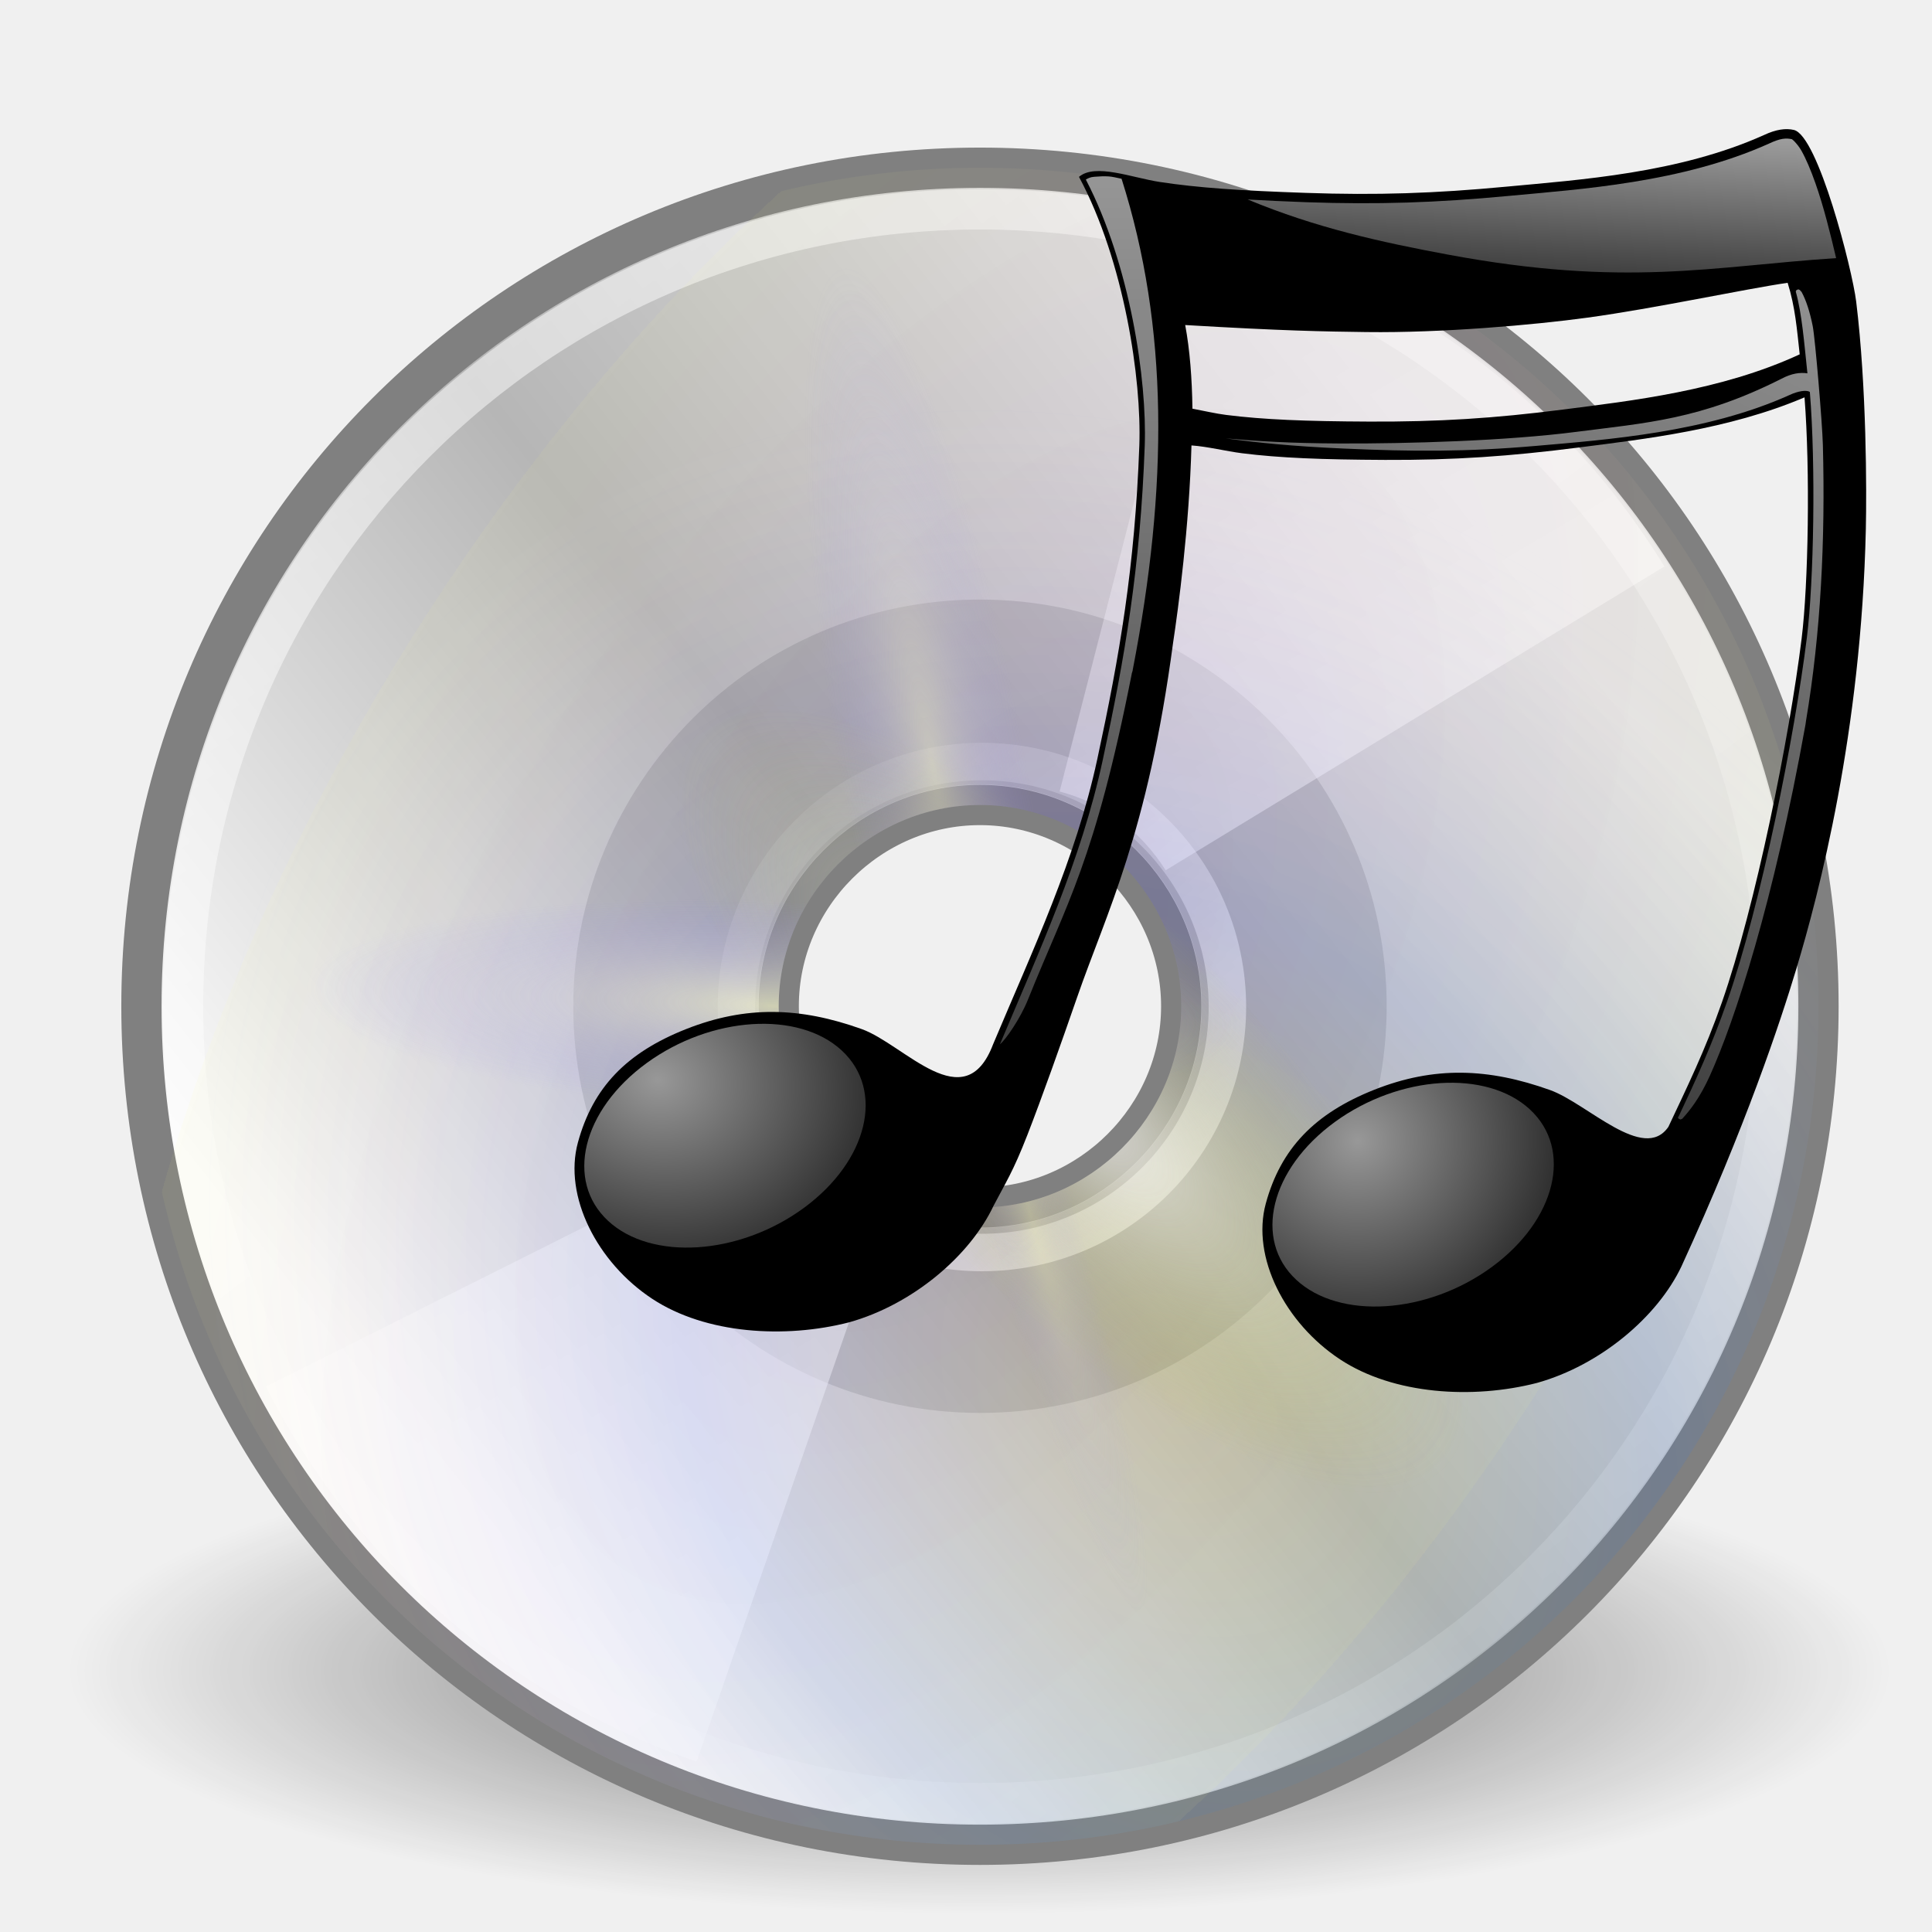
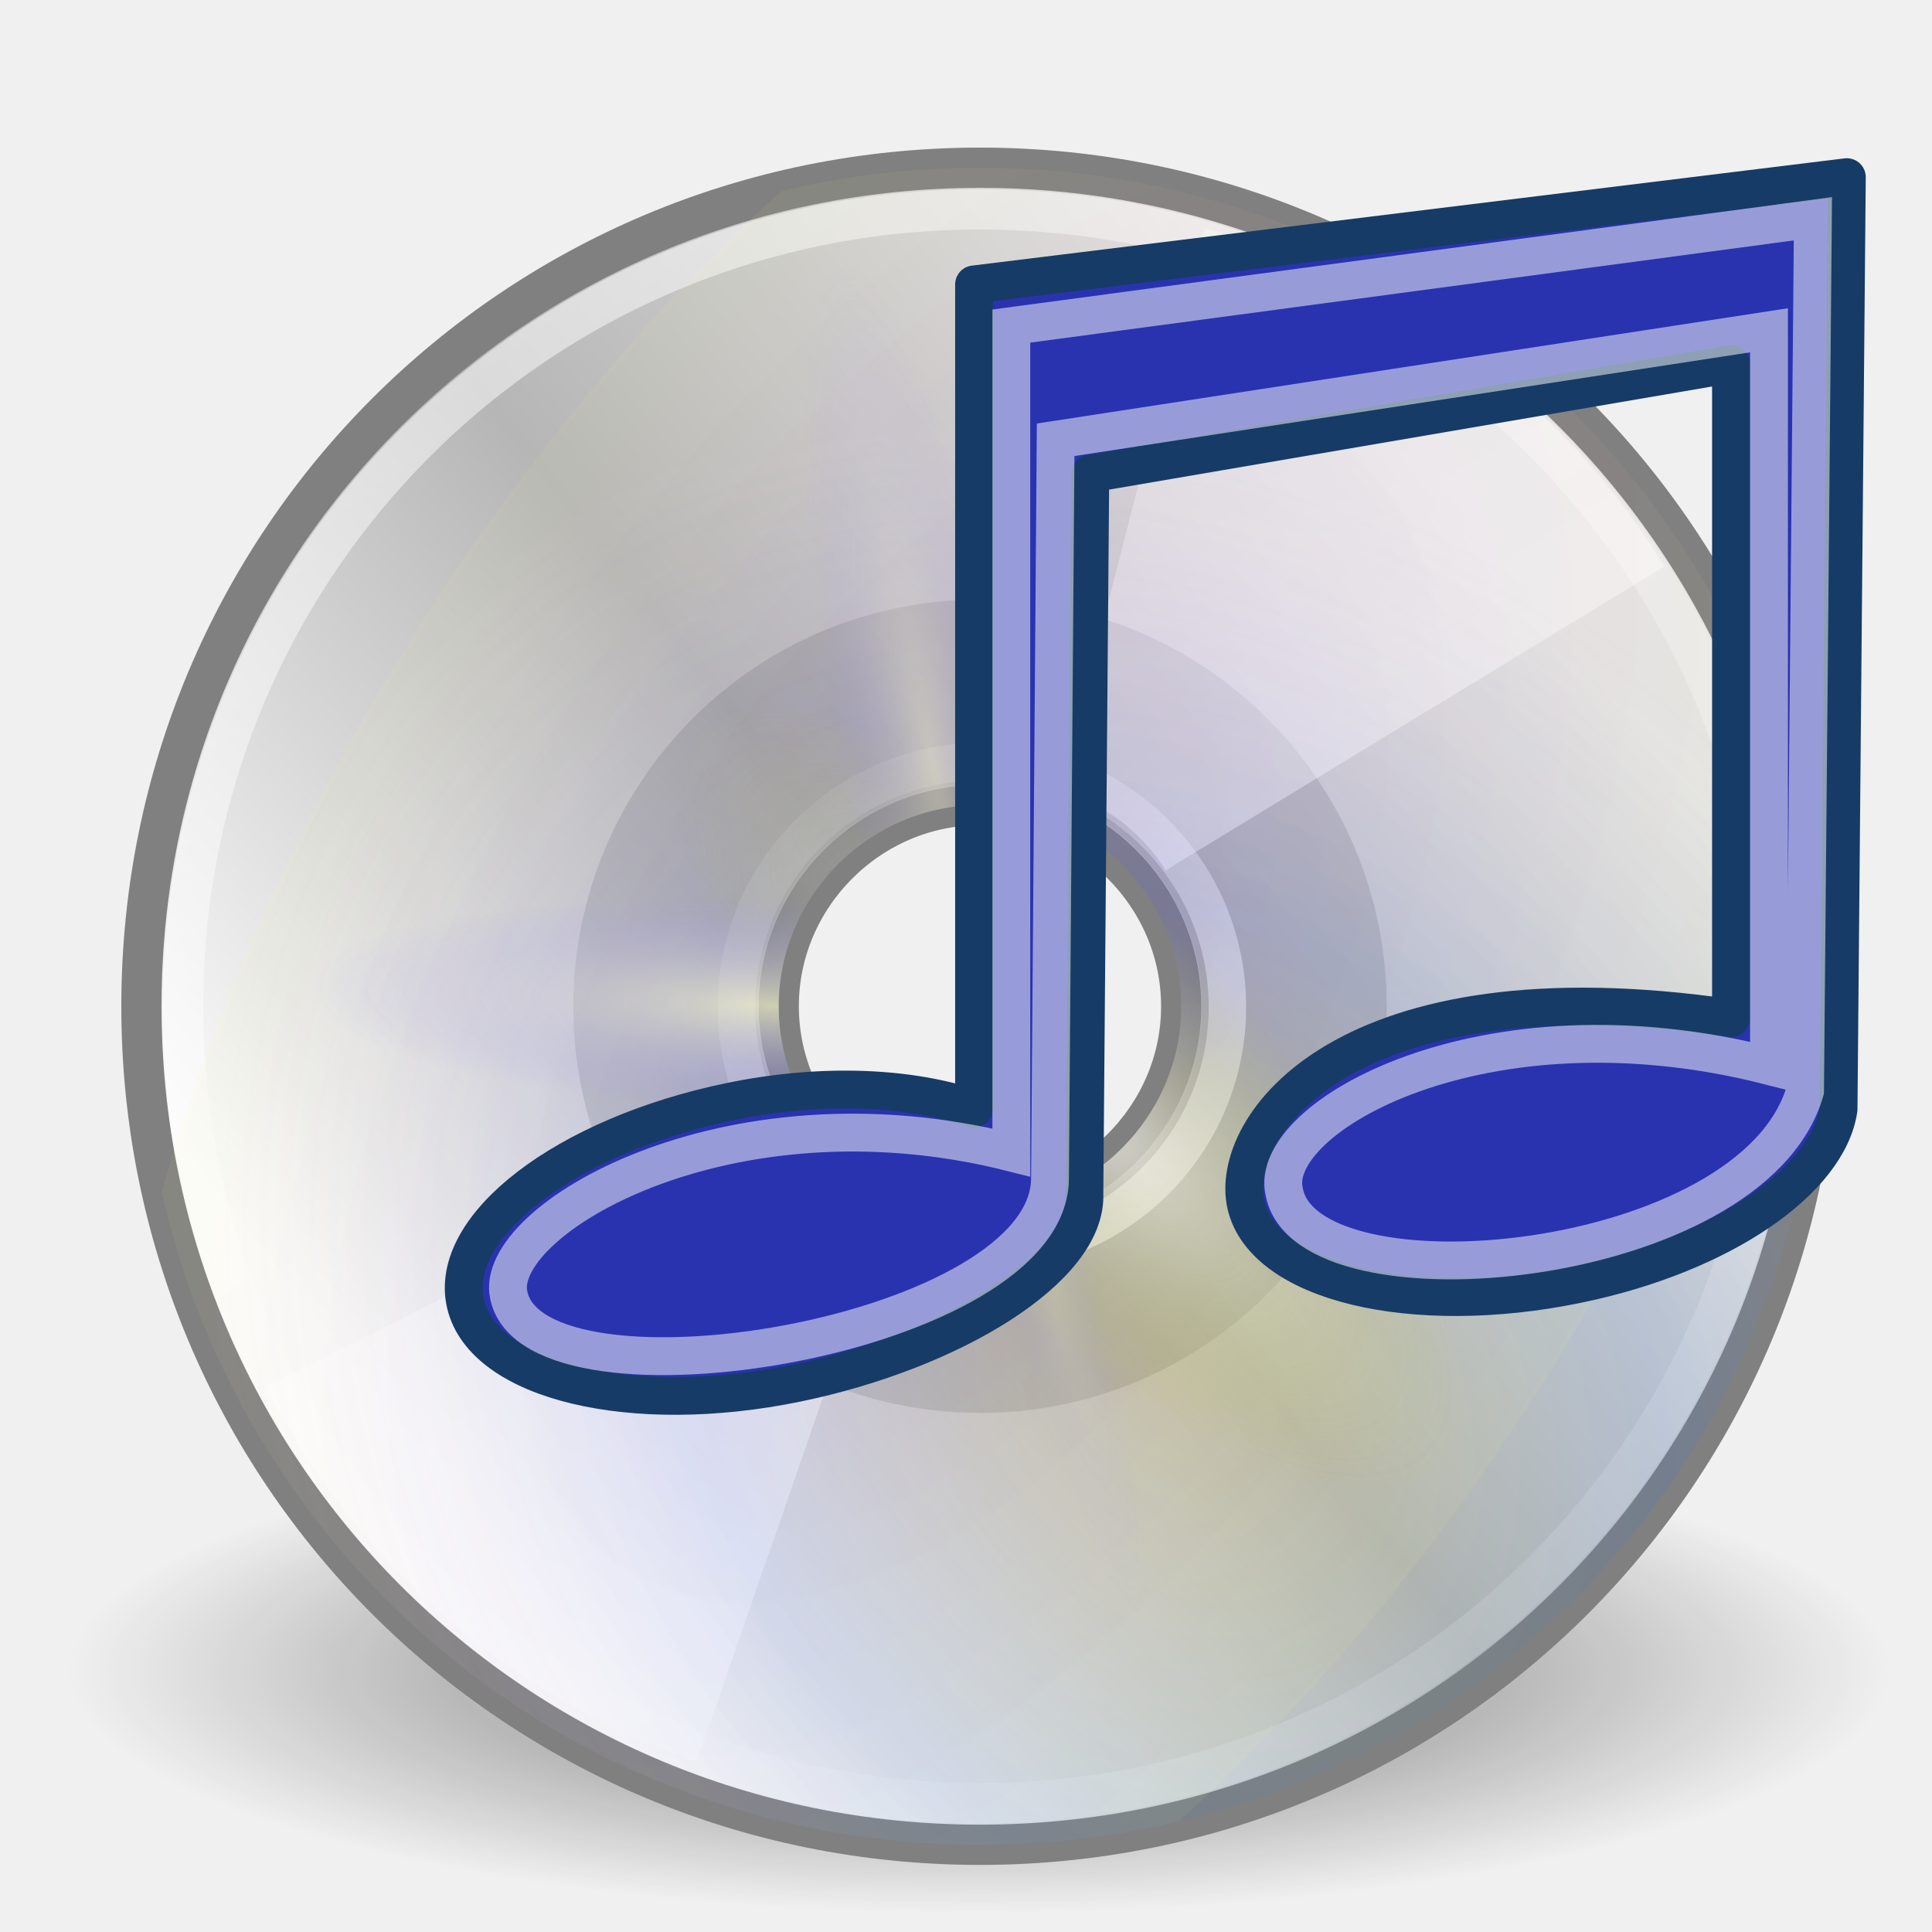
<svg xmlns="http://www.w3.org/2000/svg" xmlns:xlink="http://www.w3.org/1999/xlink" width="48px" height="48px" id="svg3077">
  <defs id="defs3">
-     <linearGradient id="linearGradient2861">
-       <stop style="stop-color:#000000;stop-opacity:1;" offset="0" id="stop2863" />
-       <stop style="stop-color:#959595;stop-opacity:1" offset="1" id="stop2865" />
-     </linearGradient>
-     <linearGradient xlink:href="#linearGradient2861" id="linearGradient2885" gradientUnits="userSpaceOnUse" gradientTransform="translate(9.009143,-1.079904)" x1="36.447" y1="120.766" x2="93.931" y2="23.649" />
-     <linearGradient id="linearGradient10794">
-       <stop style="stop-color:#989898;stop-opacity:1;" offset="0" id="stop10796" />
-       <stop style="stop-color:#989898;stop-opacity:0;" offset="1" id="stop10798" />
-     </linearGradient>
-     <linearGradient xlink:href="#linearGradient10794" id="linearGradient2883" gradientUnits="userSpaceOnUse" gradientTransform="translate(8.756123,-0.911224)" x1="46.517" y1="14.79" x2="46.517" y2="138.12" />
-     <linearGradient id="linearGradient10023">
-       <stop style="stop-color:#bdbdbd;stop-opacity:1;" offset="0" id="stop10025" />
-       <stop style="stop-color:#bdbdbd;stop-opacity:0;" offset="1" id="stop10027" />
-     </linearGradient>
-     <linearGradient xlink:href="#linearGradient10023" id="linearGradient2881" gradientUnits="userSpaceOnUse" gradientTransform="translate(9.233222,-0.911224)" x1="78.296" y1="9.14" x2="76.947" y2="32.226" />
-     <linearGradient id="linearGradient10782">
-       <stop style="stop-color:#989898;stop-opacity:1;" offset="0" id="stop10784" />
-       <stop style="stop-color:#989898;stop-opacity:0;" offset="1" id="stop10786" />
-     </linearGradient>
-     <radialGradient xlink:href="#linearGradient10782" id="radialGradient2879" gradientUnits="userSpaceOnUse" gradientTransform="matrix(0.507302,2.992059,-2.503033,0.629017,307.6498,-19.1405)" cx="16.886" cy="97.81" fx="16.886" fy="97.81" r="7.395" />
-     <linearGradient id="linearGradient10765">
-       <stop style="stop-color:#989898;stop-opacity:1;" offset="0" id="stop10767" />
-       <stop style="stop-color:#989898;stop-opacity:0;" offset="1" id="stop10769" />
-     </linearGradient>
-     <radialGradient xlink:href="#linearGradient10765" id="radialGradient2877" gradientUnits="userSpaceOnUse" gradientTransform="matrix(2.277654,1.814482,-1.554691,2.313904,142.4194,-168.8005)" cx="16.074" cy="98.385" fx="16.074" fy="98.385" r="7.395" />
    <linearGradient id="linearGradient2994">
      <stop id="stop2996" offset="0" style="stop-color:#000000;stop-opacity:1;" />
      <stop id="stop2998" offset="1" style="stop-color:#c9c9c9;stop-opacity:1;" />
    </linearGradient>
    <linearGradient id="linearGradient2974">
      <stop id="stop2976" offset="0" style="stop-color:#c1c1c1;stop-opacity:1;" />
      <stop id="stop2978" offset="1" style="stop-color:#acacac;stop-opacity:1;" />
    </linearGradient>
    <linearGradient id="linearGradient2966">
      <stop id="stop2968" offset="0" style="stop-color:#ffd1d1;stop-opacity:1;" />
      <stop style="stop-color:#ff1d1d;stop-opacity:1;" offset="0.5" id="stop3006" />
      <stop id="stop2970" offset="1" style="stop-color:#6f0000;stop-opacity:1;" />
    </linearGradient>
    <linearGradient id="linearGradient23419">
      <stop style="stop-color:#000000;stop-opacity:1;" offset="0" id="stop23421" />
      <stop style="stop-color:#000000;stop-opacity:0;" offset="1" id="stop23423" />
    </linearGradient>
    <linearGradient id="linearGradient3435" gradientUnits="userSpaceOnUse" x1="12.274" y1="32.416" x2="35.391" y2="14.203">
      <stop offset="0" style="stop-color:#ffffc8;stop-opacity:1;" id="stop3437" />
      <stop offset="1" style="stop-color:#9a91ef;stop-opacity:0;" id="stop3439" />
    </linearGradient>
    <linearGradient y2="14.203" x2="35.391" y1="32.416" x1="12.274" gradientUnits="userSpaceOnUse" id="linearGradient3421">
      <stop id="stop3423" style="stop-color:#ffffff;stop-opacity:1;" offset="0" />
      <stop id="stop3427" style="stop-color:#b8c04c;stop-opacity:0;" offset="1" />
    </linearGradient>
    <linearGradient id="linearGradient3406" gradientUnits="userSpaceOnUse" x1="12.274" y1="32.416" x2="35.391" y2="14.203">
      <stop offset="0" style="stop-color:#b307ff;stop-opacity:0.822;" id="stop3408" />
      <stop offset="1" style="stop-color:#f0ff8b;stop-opacity:0.644;" id="stop3410" />
      <stop offset="1" style="stop-color:#ffffff;stop-opacity:0;" id="stop3412" />
    </linearGradient>
    <linearGradient y2="14.203" x2="35.391" y1="32.416" x1="12.274" gradientUnits="userSpaceOnUse" id="linearGradient3394">
      <stop id="stop3396" style="stop-color:#fff307;stop-opacity:1;" offset="0" />
      <stop id="stop3398" style="stop-color:#166eff;stop-opacity:1;" offset="0.5" />
      <stop id="stop3400" style="stop-color:#ffffff;stop-opacity:0;" offset="1" />
    </linearGradient>
    <linearGradient id="linearGradient6036">
      <stop style="stop-color:#ffffff;stop-opacity:1;" offset="0" id="stop6038" />
      <stop style="stop-color:#ffffff;stop-opacity:0;" offset="1" id="stop6040" />
    </linearGradient>
    <linearGradient id="linearGradient6028">
      <stop style="stop-color:#ffffff;stop-opacity:1;" offset="0" id="stop6030" />
      <stop style="stop-color:#ffffff;stop-opacity:0;" offset="1" id="stop6032" />
    </linearGradient>
    <linearGradient id="linearGradient4236">
      <stop style="stop-color:#ffffff;stop-opacity:0.327;" offset="0" id="stop4238" />
      <stop style="stop-color:#ffffff;stop-opacity:0.604;" offset="1" id="stop4240" />
    </linearGradient>
    <linearGradient id="aigrd2" gradientUnits="userSpaceOnUse" x1="12.274" y1="32.416" x2="35.391" y2="14.203">
      <stop offset="0" style="stop-color:#FBFBFB" id="stop3043" />
      <stop offset="0.5" style="stop-color:#B6B6B6" id="stop3045" />
      <stop offset="1" style="stop-color:#E4E4E4" id="stop3047" />
    </linearGradient>
    <linearGradient id="aigrd1" gradientUnits="userSpaceOnUse" x1="14.997" y1="11.188" x2="32.511" y2="34.307">
      <stop offset="0" style="stop-color:#EBEBEB" id="stop3034" />
      <stop offset="0.5" style="stop-color:#FFFFFF" id="stop3036" />
      <stop offset="1" style="stop-color:#EBEBEB" id="stop3038" />
    </linearGradient>
    <linearGradient xlink:href="#aigrd1" id="linearGradient3912" gradientUnits="userSpaceOnUse" x1="14.997" y1="11.188" x2="32.511" y2="34.307" gradientTransform="matrix(1.190476,0,0,1.190476,-4.224424,-2.5)" />
    <linearGradient xlink:href="#linearGradient4236" id="linearGradient4222" x1="21.125" y1="14.625" x2="29" y2="28" gradientUnits="userSpaceOnUse" gradientTransform="matrix(1.25,0,0,1.25,-5.652995,-2.604165)" />
    <linearGradient xlink:href="#linearGradient4236" id="linearGradient4224" x1="21.125" y1="14.625" x2="29" y2="28" gradientUnits="userSpaceOnUse" gradientTransform="matrix(1.25,0,0,1.25,-5.652995,-2.604165)" />
    <linearGradient xlink:href="#aigrd2" id="linearGradient4242" gradientUnits="userSpaceOnUse" gradientTransform="matrix(1.190476,0,0,1.190476,-4.224424,-2.500001)" x1="12.274" y1="32.416" x2="35.391" y2="14.203" />
    <linearGradient xlink:href="#linearGradient6028" id="linearGradient6034" x1="28.703" y1="31.495" x2="17.743" y2="18.367" gradientUnits="userSpaceOnUse" />
    <linearGradient xlink:href="#linearGradient6036" id="linearGradient6042" x1="10.502" y1="3.61" x2="48.799" y2="54.698" gradientUnits="userSpaceOnUse" />
    <radialGradient gradientTransform="matrix(0.848684,0.95802,-0.782119,0.692834,18.69147,-20.52578)" gradientUnits="userSpaceOnUse" r="21.333" fy="27.569" fx="37.751" cy="27.569" cx="37.751" id="radialGradient3392" xlink:href="#linearGradient3394" />
    <radialGradient r="21.333" fy="48.238" fx="53.557" cy="48.238" cx="53.557" gradientTransform="matrix(0.15845,-0.158988,0.432907,0.431441,-2.723645,15.00107)" gradientUnits="userSpaceOnUse" id="radialGradient3429" xlink:href="#linearGradient3421" />
    <radialGradient r="21.333" fy="33.378" fx="16.885" cy="33.378" cx="16.885" gradientTransform="matrix(5.184267e-3,-0.12286,0.544548,2.297824e-2,0.957234,26.30756)" gradientUnits="userSpaceOnUse" id="radialGradient3433" xlink:href="#linearGradient3435" />
    <radialGradient r="21.333" fy="21.618" fx="35.511" cy="21.618" cx="35.511" gradientTransform="matrix(0.105916,-1.914240e-2,0.104789,0.579807,17.13693,7.115158)" gradientUnits="userSpaceOnUse" id="radialGradient3443" xlink:href="#linearGradient3435" />
    <radialGradient gradientTransform="matrix(-5.048220e-2,1.387847e-2,-0.12844,-0.467196,35.41257,39.44172)" r="21.333" fy="23.914" fx="133.841" cy="23.914" cx="133.841" gradientUnits="userSpaceOnUse" id="radialGradient3447" xlink:href="#linearGradient3435" />
    <radialGradient r="21.333" fy="38.807" fx="26.138" cy="38.807" cx="26.138" gradientTransform="matrix(0.769501,-1.2425,0.6703,0.415141,-21.77857,41.36563)" gradientUnits="userSpaceOnUse" id="radialGradient3449" xlink:href="#linearGradient3406" />
    <linearGradient xlink:href="#aigrd1" id="linearGradient23343" gradientUnits="userSpaceOnUse" gradientTransform="matrix(1.190476,0,0,1.190476,-4.224424,-2.5)" x1="14.997" y1="11.188" x2="32.511" y2="34.307" />
    <linearGradient xlink:href="#aigrd2" id="linearGradient23345" gradientUnits="userSpaceOnUse" gradientTransform="matrix(1.190476,0,0,1.190476,-4.224424,-2.500001)" x1="12.274" y1="32.416" x2="35.391" y2="14.203" />
    <linearGradient xlink:href="#linearGradient4236" id="linearGradient23347" gradientUnits="userSpaceOnUse" gradientTransform="matrix(1.25,0,0,1.25,-5.652995,-2.604165)" x1="21.125" y1="14.625" x2="29" y2="28" />
    <linearGradient xlink:href="#linearGradient4236" id="linearGradient23349" gradientUnits="userSpaceOnUse" gradientTransform="matrix(1.25,0,0,1.25,-5.652995,-2.604165)" x1="21.125" y1="14.625" x2="29" y2="28" />
    <linearGradient xlink:href="#linearGradient6036" id="linearGradient23351" gradientUnits="userSpaceOnUse" x1="10.502" y1="3.61" x2="48.799" y2="54.698" />
    <linearGradient xlink:href="#linearGradient6028" id="linearGradient23353" gradientUnits="userSpaceOnUse" x1="28.703" y1="31.495" x2="17.743" y2="18.367" />
    <radialGradient xlink:href="#linearGradient3394" id="radialGradient23355" gradientUnits="userSpaceOnUse" gradientTransform="matrix(0.848684,0.95802,-0.782119,0.692834,18.69147,-20.52578)" cx="37.751" cy="27.569" fx="37.751" fy="27.569" r="21.333" />
    <radialGradient xlink:href="#linearGradient3406" id="radialGradient23357" gradientUnits="userSpaceOnUse" gradientTransform="matrix(0.769501,-1.2425,0.6703,0.415141,-21.77857,41.36563)" cx="26.138" cy="38.807" fx="26.138" fy="38.807" r="21.333" />
    <radialGradient xlink:href="#linearGradient3421" id="radialGradient23359" gradientUnits="userSpaceOnUse" gradientTransform="matrix(0.15845,-0.158988,0.432907,0.431441,-2.723645,15.00107)" cx="53.557" cy="48.238" fx="53.557" fy="48.238" r="21.333" />
    <radialGradient xlink:href="#linearGradient3435" id="radialGradient23361" gradientUnits="userSpaceOnUse" gradientTransform="matrix(5.184267e-3,-0.12286,0.544548,2.297824e-2,0.957234,26.30756)" cx="16.885" cy="33.378" fx="16.885" fy="33.378" r="21.333" />
    <radialGradient xlink:href="#linearGradient3435" id="radialGradient23363" gradientUnits="userSpaceOnUse" gradientTransform="matrix(0.105916,-1.91424e-2,0.104789,0.579807,17.13693,7.115158)" cx="35.511" cy="21.618" fx="35.511" fy="21.618" r="21.333" />
    <radialGradient xlink:href="#linearGradient3435" id="radialGradient23365" gradientUnits="userSpaceOnUse" gradientTransform="matrix(-5.04822e-2,1.387847e-2,-0.12844,-0.467196,35.41257,39.44172)" cx="133.841" cy="23.914" fx="133.841" fy="23.914" r="21.333" />
    <radialGradient xlink:href="#linearGradient3435" id="radialGradient23368" gradientUnits="userSpaceOnUse" gradientTransform="matrix(-5.04822e-2,1.387847e-2,-0.12844,-0.467196,35.41257,39.44172)" cx="133.841" cy="23.914" fx="133.841" fy="23.914" r="21.333" />
    <radialGradient xlink:href="#linearGradient3435" id="radialGradient23371" gradientUnits="userSpaceOnUse" gradientTransform="matrix(0.105916,-1.91424e-2,0.104789,0.579807,17.13693,7.115158)" cx="35.511" cy="21.618" fx="35.511" fy="21.618" r="21.333" />
    <radialGradient xlink:href="#linearGradient3435" id="radialGradient23374" gradientUnits="userSpaceOnUse" gradientTransform="matrix(5.184267e-3,-0.12286,0.544548,2.297824e-2,0.957234,26.30756)" cx="16.885" cy="33.378" fx="16.885" fy="33.378" r="21.333" />
    <radialGradient xlink:href="#linearGradient3421" id="radialGradient23377" gradientUnits="userSpaceOnUse" gradientTransform="matrix(0.15845,-0.158988,0.432907,0.431441,-2.723645,15.00107)" cx="53.557" cy="48.238" fx="53.557" fy="48.238" r="21.333" />
    <radialGradient xlink:href="#linearGradient3406" id="radialGradient23380" gradientUnits="userSpaceOnUse" gradientTransform="matrix(0.769501,-1.2425,0.6703,0.415141,-21.77857,41.36563)" cx="26.138" cy="38.807" fx="26.138" fy="38.807" r="21.333" />
    <radialGradient xlink:href="#linearGradient3394" id="radialGradient23383" gradientUnits="userSpaceOnUse" gradientTransform="matrix(0.848684,0.95802,-0.782119,0.692834,18.69147,-20.52578)" cx="37.751" cy="27.569" fx="37.751" fy="27.569" r="21.333" />
    <linearGradient xlink:href="#linearGradient6036" id="linearGradient23387" gradientUnits="userSpaceOnUse" x1="10.502" y1="3.61" x2="48.799" y2="54.698" />
    <linearGradient xlink:href="#linearGradient4236" id="linearGradient23390" gradientUnits="userSpaceOnUse" gradientTransform="matrix(1.25,0,0,1.25,-5.652995,-2.604165)" x1="21.125" y1="14.625" x2="29" y2="28" />
    <linearGradient xlink:href="#linearGradient4236" id="linearGradient23393" gradientUnits="userSpaceOnUse" gradientTransform="matrix(1.25,0,0,1.25,-5.652995,-2.604165)" x1="21.125" y1="14.625" x2="29" y2="28" />
    <linearGradient xlink:href="#aigrd2" id="linearGradient23397" gradientUnits="userSpaceOnUse" gradientTransform="matrix(1.190476,0,0,1.190476,-4.224424,-2.500001)" x1="12.274" y1="32.416" x2="35.391" y2="14.203" />
    <linearGradient xlink:href="#aigrd1" id="linearGradient23400" gradientUnits="userSpaceOnUse" gradientTransform="matrix(1.190476,0,0,1.190476,-4.224424,-2.5)" x1="14.997" y1="11.188" x2="32.511" y2="34.307" />
    <radialGradient xlink:href="#linearGradient23419" id="radialGradient23425" cx="23.335" cy="41.636" fx="23.335" fy="41.636" r="22.627" gradientTransform="matrix(1,0,0,0.25,0,31.22703)" gradientUnits="userSpaceOnUse" />
+     <radialGradient gradientUnits="userSpaceOnUse" gradientTransform="matrix(1,0,0,0.398649,0,21.2728)" r="18.5" fy="35.375" fx="23.25" cy="35.375" cx="23.25" id="radialGradient2078" xlink:href="#linearGradient2072" />
+     <radialGradient r="6.375" fy="32.308" fx="4.392" cy="32.308" cx="4.392" gradientTransform="matrix(1,0,0,0.509804,0,16.05392)" gradientUnits="userSpaceOnUse" id="radialGradient1360" xlink:href="#linearGradient2315" />
+     <radialGradient r="6.375" fy="32.308" fx="4.392" cy="32.308" cx="4.392" gradientTransform="matrix(1,0,0,0.509804,0,16.05392)" gradientUnits="userSpaceOnUse" id="radialGradient1358" xlink:href="#linearGradient2315" />
+     <linearGradient id="linearGradient2315">
+       <stop id="stop2317" offset="0" style="stop-color:#ffffff;stop-opacity:1;" />
+       <stop id="stop2319" offset="1" style="stop-color:#ffffff;stop-opacity:0;" />
+     </linearGradient>
+     <linearGradient id="linearGradient2072">
+       <stop id="stop2074" offset="0" style="stop-color:#000000;stop-opacity:1;" />
+       <stop id="stop2076" offset="1" style="stop-color:#000000;stop-opacity:0;" />
+     </linearGradient>
  </defs>
  <g id="layer1">
    <path style="opacity:0.55;color:#000000;fill:url(#radialGradient23425);fill-opacity:1;fill-rule:evenodd;stroke:none;stroke-width:2;stroke-linecap:butt;stroke-linejoin:miter;marker:none;marker-start:none;marker-mid:none;marker-end:none;stroke-miterlimit:4;stroke-dasharray:none;stroke-dashoffset:0;stroke-opacity:1;visibility:visible;display:inline;overflow:visible" id="path23417" d="M 45.962 41.636 A 22.627 5.657 0 1 1  0.707,41.636 A 22.627 5.657 0 1 1  45.962 41.636 z" transform="matrix(1,0,0,1.066291,1,-2.885106)" />
    <path id="path3040" d="M 24.347,4.167 C 12.799,4.167 3.514,13.452 3.514,25 C 3.514,36.548 12.799,45.833 24.347,45.833 C 35.895,45.833 45.18,36.548 45.18,25 C 45.18,13.452 35.895,4.167 24.347,4.167 L 24.347,4.167 z M 24.347,30 C 21.609,30 19.347,27.738 19.347,25 C 19.347,22.262 21.609,20 24.347,20 C 27.085,20 29.347,22.262 29.347,25 C 29.347,27.738 27.085,30 24.347,30 z " style="fill:url(#linearGradient23400);fill-rule:nonzero;stroke:none;stroke-miterlimit:4" />
    <path id="path3049" d="M 24.347,4.167 C 12.799,4.167 3.514,13.452 3.514,25 C 3.514,36.548 12.799,45.833 24.347,45.833 C 35.895,45.833 45.18,36.548 45.18,25 C 45.18,13.452 35.895,4.167 24.347,4.167 L 24.347,4.167 z M 24.347,30 C 21.609,30 19.347,27.738 19.347,25 C 19.347,22.262 21.609,20 24.347,20 C 27.085,20 29.347,22.262 29.347,25 C 29.347,27.738 27.085,30 24.347,30 z " style="fill:url(#linearGradient23397);fill-rule:nonzero;stroke:#808080;stroke-miterlimit:4;stroke-opacity:1" />
    <path id="path3051" d="M 24.347,14.896 C 18.704,14.896 14.243,19.489 14.243,25 C 14.243,30.643 18.836,35.104 24.347,35.104 C 29.99,35.104 34.451,30.511 34.451,25 C 34.451,19.357 29.858,14.896 24.347,14.896 L 24.347,14.896 z M 24.347,30.511 C 21.329,30.511 18.836,28.018 18.836,25 C 18.836,21.982 21.329,19.489 24.347,19.489 C 27.365,19.489 29.858,21.982 29.858,25 C 29.858,28.018 27.365,30.511 24.347,30.511 z " style="opacity:0.11;fill-rule:nonzero;stroke:none;stroke-miterlimit:4" />
    <path style="fill:url(#linearGradient23393);fill-opacity:1;fill-rule:nonzero;stroke:none;stroke-miterlimit:4;stroke-opacity:1" d="M 29.922,5.669 L 26.326,19.664 C 27.45,19.963 28.35,20.659 28.961,21.622 L 41.353,14.073 C 38.818,9.943 34.749,6.905 29.922,5.669 z " id="path3916" />
    <path id="path4214" d="M 17.308,43.766 L 22.043,30.115 C 20.947,29.724 20.108,28.956 19.578,27.946 L 6.607,34.451 C 8.794,38.775 12.599,42.137 17.308,43.766 z " style="fill:url(#linearGradient23390);fill-opacity:1;fill-rule:nonzero;stroke:none;stroke-miterlimit:4;stroke-opacity:1" />
    <path style="opacity:0.546;fill:none;fill-rule:nonzero;stroke:url(#linearGradient23387);stroke-miterlimit:4;stroke-opacity:1" d="M 24.347,5.202 C 13.373,5.202 4.549,14.026 4.549,25 C 4.549,35.974 13.373,44.798 24.347,44.798 C 35.321,44.798 44.145,35.974 44.145,25 C 44.145,14.026 35.321,5.202 24.347,5.202 L 24.347,5.202 z " id="path5264" />
    <path style="opacity:0.672;color:#000000;fill:none;fill-opacity:0.316;fill-rule:nonzero;stroke:url(#linearGradient23353);stroke-width:0.931;stroke-linecap:butt;stroke-linejoin:miter;marker:none;marker-start:none;marker-mid:none;marker-end:none;stroke-miterlimit:4;stroke-dashoffset:0;stroke-opacity:1;visibility:visible;display:inline;overflow:visible" id="path6026" d="M 30.406 24.931 A 6.099 6.099 0 1 1  18.208,24.931 A 6.099 6.099 0 1 1  30.406 24.931 z" transform="translate(8.838835e-2,8.838865e-2)" />
    <path style="opacity:0.114;fill:url(#radialGradient23383);fill-opacity:1;fill-rule:nonzero;stroke:none;stroke-miterlimit:4;stroke-opacity:1" d="M 24.347,4.167 C 12.799,4.167 3.514,13.452 3.514,25 C 3.514,36.548 12.799,45.833 24.347,45.833 C 35.895,45.833 45.18,36.548 45.18,25 C 45.18,13.452 35.895,4.167 24.347,4.167 L 24.347,4.167 z M 24.347,30 C 21.609,30 19.347,27.738 19.347,25 C 19.347,22.262 21.609,20 24.347,20 C 27.085,20 29.347,22.262 29.347,25 C 29.347,27.738 27.085,30 24.347,30 z " id="path3390" />
    <path id="path3404" d="M 24.347,4.167 C 12.799,4.167 3.514,13.452 3.514,25 C 3.514,36.548 12.799,45.833 24.347,45.833 C 35.895,45.833 45.18,36.548 45.18,25 C 45.18,13.452 35.895,4.167 24.347,4.167 L 24.347,4.167 z M 24.347,30 C 21.609,30 19.347,27.738 19.347,25 C 19.347,22.262 21.609,20 24.347,20 C 27.085,20 29.347,22.262 29.347,25 C 29.347,27.738 27.085,30 24.347,30 z " style="opacity:0.097;fill:url(#radialGradient23380);fill-opacity:1;fill-rule:nonzero;stroke:none;stroke-miterlimit:4;stroke-opacity:1" />
    <path style="opacity:0.714;fill:url(#radialGradient23377);fill-opacity:1;fill-rule:nonzero;stroke:none;stroke-miterlimit:4;stroke-opacity:1" d="M 24.347,4.167 C 12.799,4.167 3.514,13.452 3.514,25 C 3.514,36.548 12.799,45.833 24.347,45.833 C 35.895,45.833 45.18,36.548 45.18,25 C 45.18,13.452 35.895,4.167 24.347,4.167 L 24.347,4.167 z M 24.347,30 C 21.609,30 19.347,27.738 19.347,25 C 19.347,22.262 21.609,20 24.347,20 C 27.085,20 29.347,22.262 29.347,25 C 29.347,27.738 27.085,30 24.347,30 z " id="path3419" />
    <path id="path3431" d="M 24.347,4.167 C 12.799,4.167 3.514,13.452 3.514,25 C 3.514,36.548 12.799,45.833 24.347,45.833 C 35.895,45.833 45.18,36.548 45.18,25 C 45.18,13.452 35.895,4.167 24.347,4.167 L 24.347,4.167 z M 24.347,30 C 21.609,30 19.347,27.738 19.347,25 C 19.347,22.262 21.609,20 24.347,20 C 27.085,20 29.347,22.262 29.347,25 C 29.347,27.738 27.085,30 24.347,30 z " style="opacity:0.623;fill:url(#radialGradient23374);fill-opacity:1;fill-rule:nonzero;stroke:none;stroke-miterlimit:4;stroke-opacity:1" />
    <path style="opacity:0.371;fill:url(#radialGradient23371);fill-opacity:1;fill-rule:nonzero;stroke:none;stroke-miterlimit:4;stroke-opacity:1" d="M 24.347,4.167 C 12.799,4.167 3.514,13.452 3.514,25 C 3.514,36.548 12.799,45.833 24.347,45.833 C 35.895,45.833 45.18,36.548 45.18,25 C 45.18,13.452 35.895,4.167 24.347,4.167 L 24.347,4.167 z M 24.347,30 C 21.609,30 19.347,27.738 19.347,25 C 19.347,22.262 21.609,20 24.347,20 C 27.085,20 29.347,22.262 29.347,25 C 29.347,27.738 27.085,30 24.347,30 z " id="path3441" />
    <path id="path3445" d="M 24.347,4.167 C 12.799,4.167 3.514,13.452 3.514,25 C 3.514,36.548 12.799,45.833 24.347,45.833 C 35.895,45.833 45.18,36.548 45.18,25 C 45.18,13.452 35.895,4.167 24.347,4.167 L 24.347,4.167 z M 24.347,30 C 21.609,30 19.347,27.738 19.347,25 C 19.347,22.262 21.609,20 24.347,20 C 27.085,20 29.347,22.262 29.347,25 C 29.347,27.738 27.085,30 24.347,30 z " style="opacity:0.234;fill:url(#radialGradient23368);fill-opacity:1;fill-rule:nonzero;stroke:none;stroke-miterlimit:4;stroke-opacity:1" />
-     <g id="g2869" transform="matrix(0.383782,0,0,0.3108051,6.334892,-0.5302753)">
-       <path id="path1320" d="M 99.625,12.094 C 99.105,11.942 98.472,12.044 97.688,12.5 C 92.172,15.561 85.742,16.077 81.031,16.625 C 76.37,17.167 72.627,17.321 68.031,17.125 C 63.803,16.945 61.047,16.72 58.562,16.25 C 56.772,15.911 54.389,14.736 53.344,15.844 C 56.281,22.605 57.403,32.067 57.25,37.312 C 56.963,47.048 55.968,54.146 54.531,62.375 C 53.13,70.404 50.341,77.67 47.781,85.188 C 45.938,91.181 42.052,85.196 39.281,83.969 C 35.288,82.201 31.773,82.079 27.906,83.969 C 24.039,85.858 21.876,88.645 20.906,93.031 C 19.959,97.319 22.15,102.63 25.719,105.531 C 29.185,108.35 34.311,108.728 38.469,107.406 C 42.572,105.985 46.272,102.113 47.812,98.094 C 48.601,96.224 49.066,95.397 50,92.438 C 50.934,89.478 52.18,85.141 53.219,81.438 C 55.13,74.622 57.782,68.411 59.438,53.062 C 59.77,50.361 60.484,43.788 60.625,37.312 C 61.668,37.4 62.868,37.777 63.906,37.938 C 66.336,38.314 69.045,38.446 73.156,38.469 C 77.625,38.493 81.245,38.184 85.75,37.469 C 89.898,36.81 95.4,36.055 100.312,33.469 C 100.683,39.313 100.561,48.398 100.125,52.75 C 99.325,60.73 97.138,74.146 94.969,81.812 C 93.875,85.679 92.71,88.602 91.5,91.781 C 89.9,94.669 86.249,89.909 83.844,88.844 C 79.851,87.076 76.336,86.923 72.469,88.812 C 68.602,90.702 66.407,93.52 65.438,97.906 C 64.49,102.194 66.682,107.473 70.25,110.375 C 73.716,113.193 78.843,113.572 83,112.25 C 87.103,110.829 90.803,106.957 92.344,102.938 C 96.517,91.699 98.736,83.436 99.781,79.156 C 101.233,73.211 103.988,60.243 104.281,44 C 104.336,40.961 104.333,32.637 103.656,25.812 C 103.399,23.221 101.184,12.55 99.625,12.094 z M 99.219,24.312 C 99.711,26.252 99.818,28.009 100,30.031 C 94.915,32.945 89.071,33.746 84.719,34.438 C 80.214,35.153 76.594,35.431 72.125,35.406 C 68.014,35.384 65.305,35.252 62.875,34.875 C 62.193,34.769 61.436,34.548 60.688,34.375 C 60.661,31.977 60.522,29.677 60.219,27.688 C 66.609,28.155 69.16,28.205 71.969,28.25 C 76.792,28.326 82.745,27.692 86.281,27.094 C 90.651,26.355 96.445,24.81 99.219,24.312 z" style="fill:#000000" />
-       <path id="path2279" d="M 35.5,98.292 C 31.326,102.052 25.665,102.504 22.863,99.302 C 20.061,96.1 21.175,90.45 25.349,86.69 C 29.524,82.93 35.185,82.478 37.987,85.68 C 40.779,88.872 39.686,94.492 35.541,98.256" style="fill:url(#radialGradient2877);fill-opacity:1;stroke:none;stroke-width:2.5;stroke-linecap:round;stroke-linejoin:round;stroke-miterlimit:4;stroke-opacity:1" />
-       <path id="path2281" d="M 80.049,103.004 C 75.875,106.763 70.213,107.216 67.412,104.013 C 64.61,100.811 65.724,95.161 69.898,91.401 C 74.072,87.642 79.734,87.19 82.536,90.392 C 85.328,93.583 84.235,99.203 80.09,102.967" style="fill:url(#radialGradient2879);fill-opacity:1;stroke:none;stroke-width:2.5;stroke-linecap:round;stroke-linejoin:round;stroke-miterlimit:4;stroke-opacity:1" />
-       <path id="path5636" d="M 98.889,12.808 C 98.646,12.857 98.365,12.979 98.014,13.183 C 92.358,16.322 85.832,16.824 81.139,17.37 C 76.455,17.915 72.667,18.067 68.046,17.87 C 66.564,17.807 65.442,17.734 64.264,17.651 C 68.677,19.923 72.923,21.067 77.177,22.047 C 88.74,24.711 94.352,22.99 102.358,22.339 C 101.993,20.427 101.549,18.204 101.014,16.339 C 100.718,15.304 100.406,14.393 100.108,13.745 C 99.959,13.421 99.791,13.187 99.671,13.026 C 99.55,12.866 99.474,12.827 99.514,12.839 C 99.348,12.79 99.132,12.758 98.889,12.808 z" style="fill:url(#linearGradient2881);fill-opacity:1" />
-       <path id="path7829" d="M 55.256,15.808 C 54.961,15.787 54.69,15.801 54.319,15.839 C 54.069,15.864 53.939,15.956 53.787,16.058 C 56.659,22.883 57.753,32.106 57.6,37.339 C 57.312,47.096 56.319,54.227 54.881,62.464 C 53.473,70.53 50.779,77.683 48.225,85.183 C 48.591,84.832 49.543,83.135 50.035,81.626 C 52.577,73.813 54.365,70.552 56.756,55.589 C 56.756,55.578 56.756,55.568 56.756,55.558 L 56.819,55.308 C 56.82,55.297 56.817,55.287 56.819,55.276 C 59.123,40.64 59.154,27.852 56.1,15.995 C 55.781,15.913 55.491,15.824 55.256,15.808 z" style="fill:url(#linearGradient2883);fill-opacity:1" />
-       <path id="path7834" d="M 99.875,24.844 C 99.863,24.853 99.853,24.863 99.844,24.875 C 99.833,24.874 99.823,24.874 99.812,24.875 C 99.801,24.884 99.79,24.894 99.781,24.906 C 99.78,24.917 99.78,24.927 99.781,24.938 C 99.769,24.946 99.759,24.957 99.75,24.969 C 99.749,24.979 99.749,24.99 99.75,25 C 99.749,25.01 99.749,25.021 99.75,25.031 C 100.151,26.834 100.287,29.089 100.5,31.548 C 100.02,31.466 99.494,31.541 98.812,31.986 C 93.575,35.25 90.075,35.507 85.522,36.23 C 81.018,36.945 74.656,37.181 70.188,37.156 C 66.912,37.138 64.899,36.967 62.844,36.75 C 64.944,37.095 67.062,37.374 70.469,37.562 C 74.931,37.81 78.433,37.835 82.967,37.345 C 87.55,36.85 93.95,36.28 99.344,33.281 C 99.88,32.968 100.427,32.862 100.656,33.031 C 101.047,38.879 100.912,48.198 100.469,52.625 C 99.668,60.617 97.488,74.03 95.312,81.719 C 94.299,85.3 93.268,88.062 92.156,90.969 C 92.144,90.978 92.134,90.988 92.125,91 C 92.124,91.01 92.124,91.021 92.125,91.031 C 92.124,91.042 92.124,91.052 92.125,91.062 C 92.134,91.074 92.144,91.085 92.156,91.094 C 92.155,91.104 92.155,91.115 92.156,91.125 C 92.165,91.137 92.176,91.147 92.188,91.156 C 92.198,91.157 92.208,91.157 92.219,91.156 C 92.228,91.168 92.238,91.179 92.25,91.188 C 92.26,91.189 92.271,91.189 92.281,91.188 C 92.292,91.189 92.302,91.189 92.312,91.188 C 92.324,91.179 92.335,91.168 92.344,91.156 C 92.354,91.157 92.365,91.157 92.375,91.156 C 92.387,91.147 92.397,91.137 92.406,91.125 C 92.87,90.495 93.52,89.515 94.188,87.688 C 95.804,83.262 98.298,73.894 100.375,59.625 L 100.406,59.344 C 101.367,52.294 101.662,44.894 101.5,37.281 C 101.463,35.528 101.001,28.769 100.844,27.781 C 100.658,26.617 100.406,25.702 100.156,25.125 C 100.129,25.063 100.118,25.03 100.094,25 C 100.07,24.97 100.045,24.961 100.031,24.938 C 100.032,24.927 100.032,24.917 100.031,24.906 C 100.022,24.894 100.012,24.884 100,24.875 C 99.99,24.874 99.979,24.874 99.969,24.875 C 99.96,24.863 99.949,24.853 99.938,24.844 C 99.927,24.843 99.917,24.843 99.906,24.844 C 99.896,24.843 99.885,24.843 99.875,24.844 z" style="fill:url(#linearGradient2885);fill-opacity:1" />
+     <g id="g2531" transform="matrix(0.9402057,0,0,0.9402057,6.598485,-3.200684)">
+       <path transform="matrix(0.734516,-0.111645,0.111645,0.734516,3.903362,12.22551)" d="M 12.25,32.75 A 6.375,3.25 0 1 1 -0.5,32.75 A 6.375,3.25 0 1 1 12.25,32.75 z" id="path2313" style="opacity:0.512;fill:url(#radialGradient1358);fill-opacity:1;fill-rule:nonzero;stroke:none;stroke-width:1;stroke-linecap:butt;stroke-linejoin:miter;marker:none;marker-start:none;marker-mid:none;marker-end:none;stroke-miterlimit:4;stroke-dasharray:none;stroke-dashoffset:0;stroke-opacity:1;visibility:visible;display:block;overflow:visible" />
+       <path style="opacity:0.512;fill:url(#radialGradient1360);fill-opacity:1;fill-rule:nonzero;stroke:none;stroke-width:1;stroke-linecap:butt;stroke-linejoin:miter;marker:none;marker-start:none;marker-mid:none;marker-end:none;stroke-miterlimit:4;stroke-dasharray:none;stroke-dashoffset:0;stroke-opacity:1;visibility:visible;display:block;overflow:visible" id="path2323" d="M 12.25,32.75 A 6.375,3.25 0 1 1 -0.5,32.75 A 6.375,3.25 0 1 1 12.25,32.75 z" transform="matrix(0.734516,-0.111645,0.111645,0.734516,23.74587,9.390864)" />
+       <g id="g3338" transform="matrix(1.063597,0,0,1.063597,-3.687714,-1.034945)">
+         <path id="path7042" d="M 42.753,8.575 C 42.753,8.575 21.069,11.24 21.069,11.24 L 21.069,31.719 C 19.522,31.194 17.373,31.057 15.017,31.542 C 10.921,32.386 7.986,34.645 8.435,36.567 C 8.885,38.489 12.566,39.379 16.662,38.535 C 20.533,37.738 23.887,35.679 23.81,33.834 L 23.957,15.941 C 23.957,15.941 39.875,13.219 39.875,13.219 L 39.875,29.47 C 30.238,28.059 27.378,32.19 27.827,34.112 C 28.276,36.034 31.958,36.924 36.054,36.081 C 39.688,35.332 42.29,33.483 42.547,31.732 L 42.753,8.575 z" style="fill:#2933b0;fill-opacity:1;fill-rule:nonzero;stroke:#163b66;stroke-width:0.94;stroke-linecap:round;stroke-linejoin:round;marker:none;marker-start:none;marker-mid:none;marker-end:none;stroke-miterlimit:4;stroke-dashoffset:0;stroke-opacity:1;visibility:visible;display:block" />
+         <path style="opacity:0.512;fill:none;fill-opacity:1;fill-rule:nonzero;stroke:#ffffff;stroke-width:0.94;stroke-linecap:butt;stroke-linejoin:miter;marker:none;marker-start:none;marker-mid:none;marker-end:none;stroke-miterlimit:4;stroke-dasharray:none;stroke-dashoffset:0;stroke-opacity:1;visibility:visible;display:block" d="M 41.91,9.609 C 41.91,9.609 21.995,12.275 21.995,12.275 L 21.995,32.807 C 14.882,31.016 9.083,34.532 9.511,36.36 C 10.173,39.48 23.029,37.396 22.956,33.408 L 23.096,15.1 C 23.096,15.1 40.819,12.38 40.819,12.38 L 40.819,30.655 C 33.705,28.844 28.347,31.949 28.774,33.777 C 29.319,36.78 40.412,35.764 41.715,31.279 L 41.91,9.609 z" id="path2311" />
+       </g>
    </g>
  </g>
</svg>
